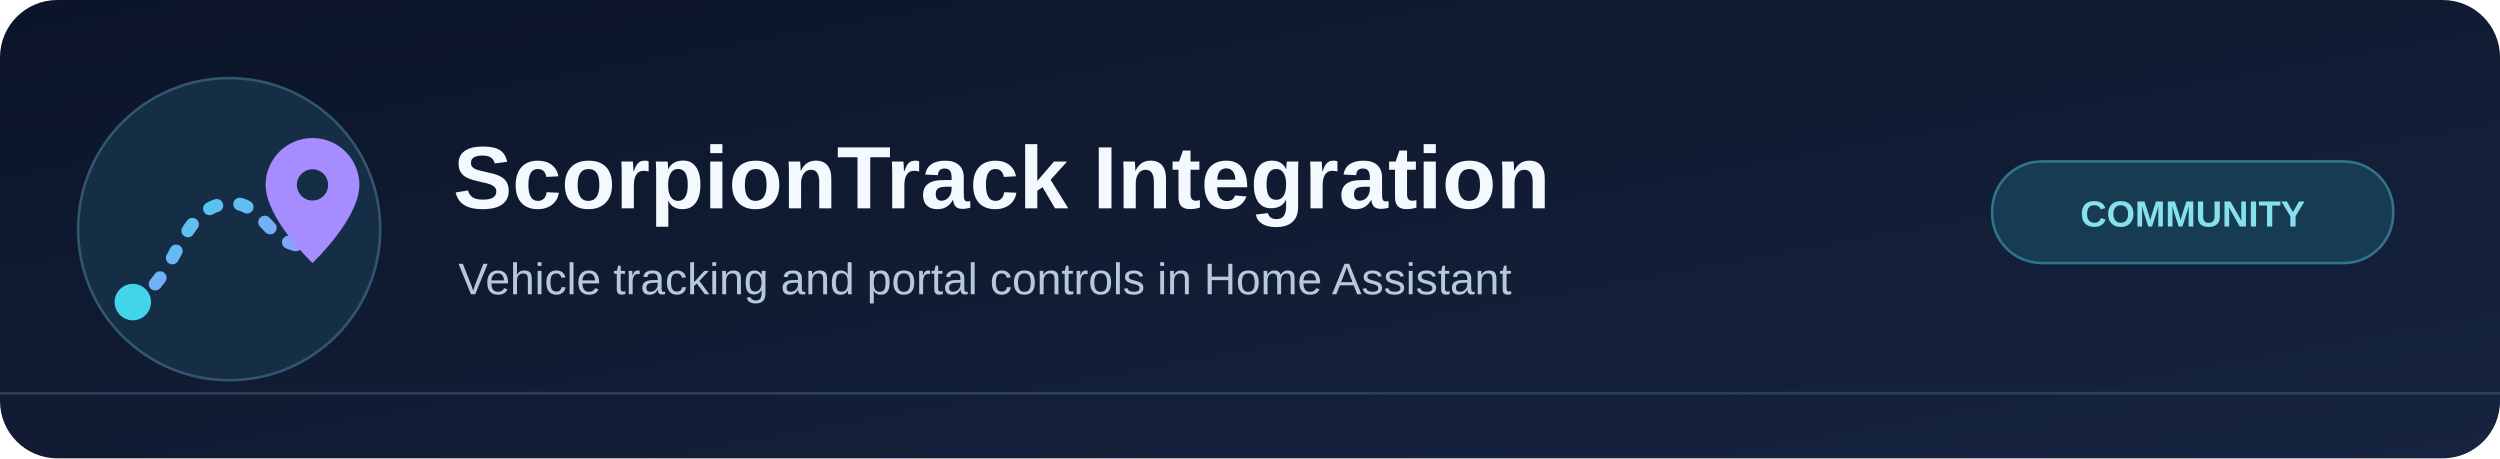
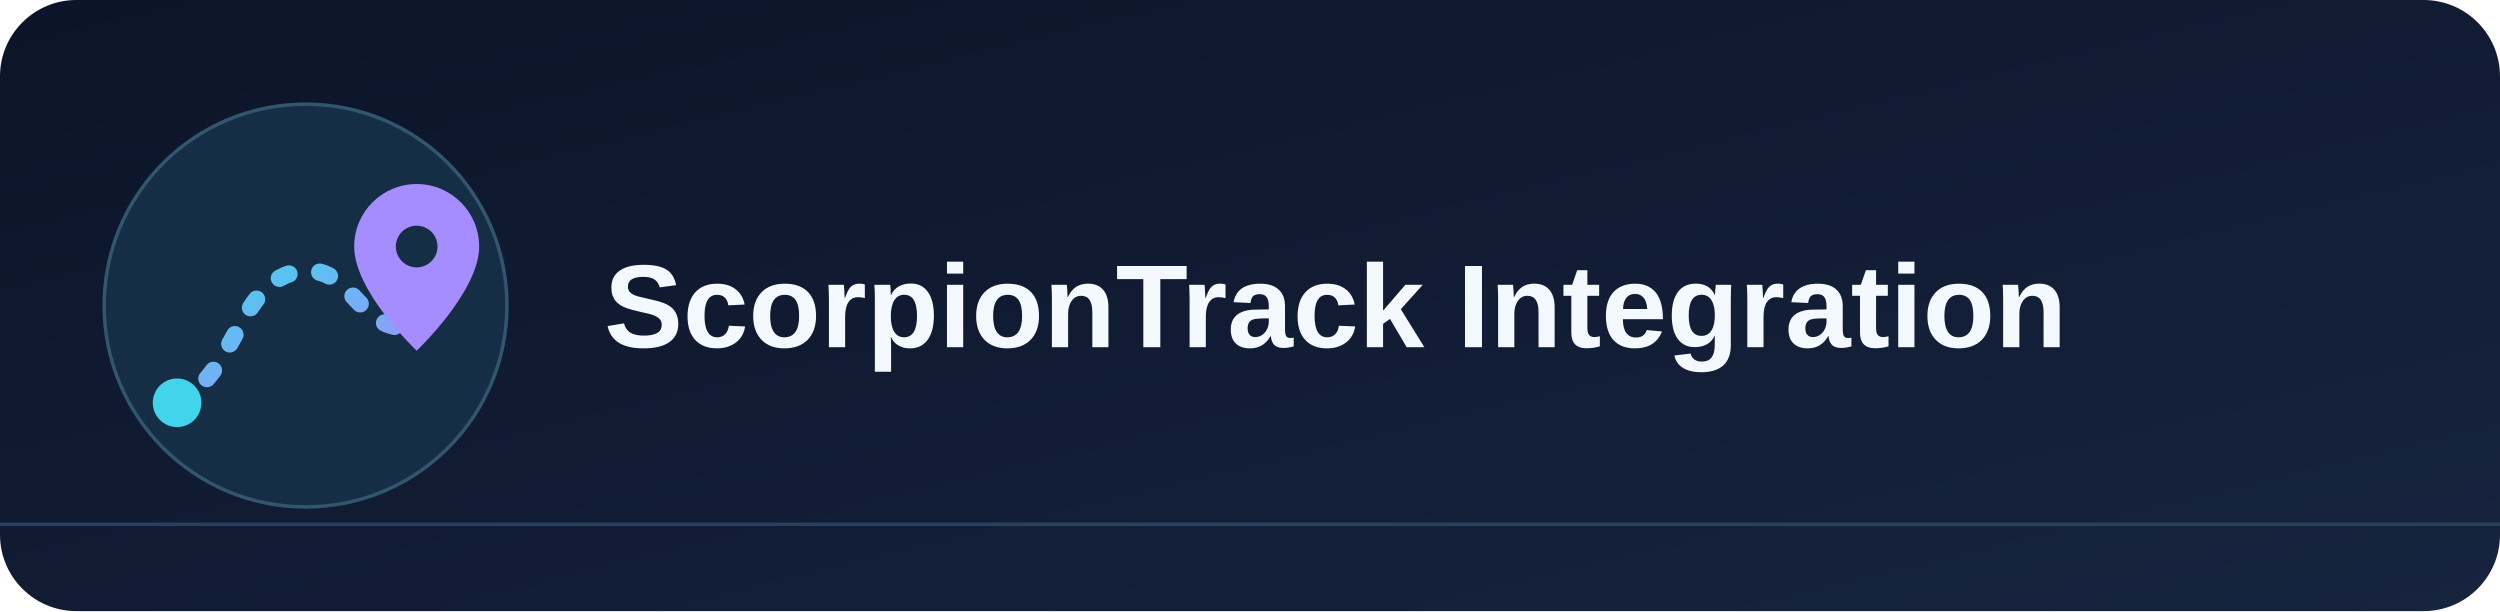
- <svg xmlns="http://www.w3.org/2000/svg" viewBox="0 0 960 176" role="img" aria-labelledby="title desc">
+ <svg xmlns="http://www.w3.org/2000/svg" viewBox="0 0 720 176" role="img" aria-labelledby="title desc">
  <defs>
    <linearGradient id="back" x2="1" y2="1">
      <stop stop-color="#0b1428" />
      <stop offset="1" stop-color="#17243f" />
    </linearGradient>
    <linearGradient id="route" x2="1" y2="1">
      <stop stop-color="#42d4eb" />
      <stop offset="1" stop-color="#a58cff" />
    </linearGradient>
  </defs>
-   <rect width="960" height="176" rx="22" fill="url(#back)" />
-   <path d="M0 151h960" stroke="#29415b" />
+   <rect width="720" height="176" rx="22" fill="url(#back)" />
+   <path d="M0 151h720" stroke="#29415b" />
  <circle cx="88" cy="88" r="58" fill="#152d45" stroke="#31566d" />
  <path d="M50 116c19-7 18-38 39-38 13 0 15 19 31 16" fill="none" stroke="url(#route)" stroke-width="5" stroke-linecap="round" stroke-dasharray="3 9" />
  <circle cx="51" cy="116" r="7" fill="#42d4eb" />
  <path d="M120 53a18 18 0 0 0-18 18c0 13 18 30 18 30s18-17 18-30a18 18 0 0 0-18-18zm0 12a6 6 0 1 1 0 12 6 6 0 0 1 0-12z" fill="#a58cff" />
-   <text x="174" y="80" fill="#f4f8ff" font-family="Arial, Helvetica, sans-serif" font-size="34" font-weight="700">ScorpionTrack Integration</text>
-   <text x="176" y="113" fill="#b5c9d9" font-family="Arial, Helvetica, sans-serif" font-size="17">Vehicle tracking and portal controls in Home Assistant</text>
-   <rect x="765" y="62" width="154" height="39" rx="19" fill="#173b50" stroke="#31738a" />
-   <text x="842" y="87" fill="#87e0ed" font-family="Arial, Helvetica, sans-serif" font-size="14" font-weight="700" text-anchor="middle">COMMUNITY</text>
+   <text x="174" y="100" fill="#f4f8ff" font-family="Arial, Helvetica, sans-serif" font-size="34" font-weight="700">ScorpionTrack Integration</text>
</svg>
